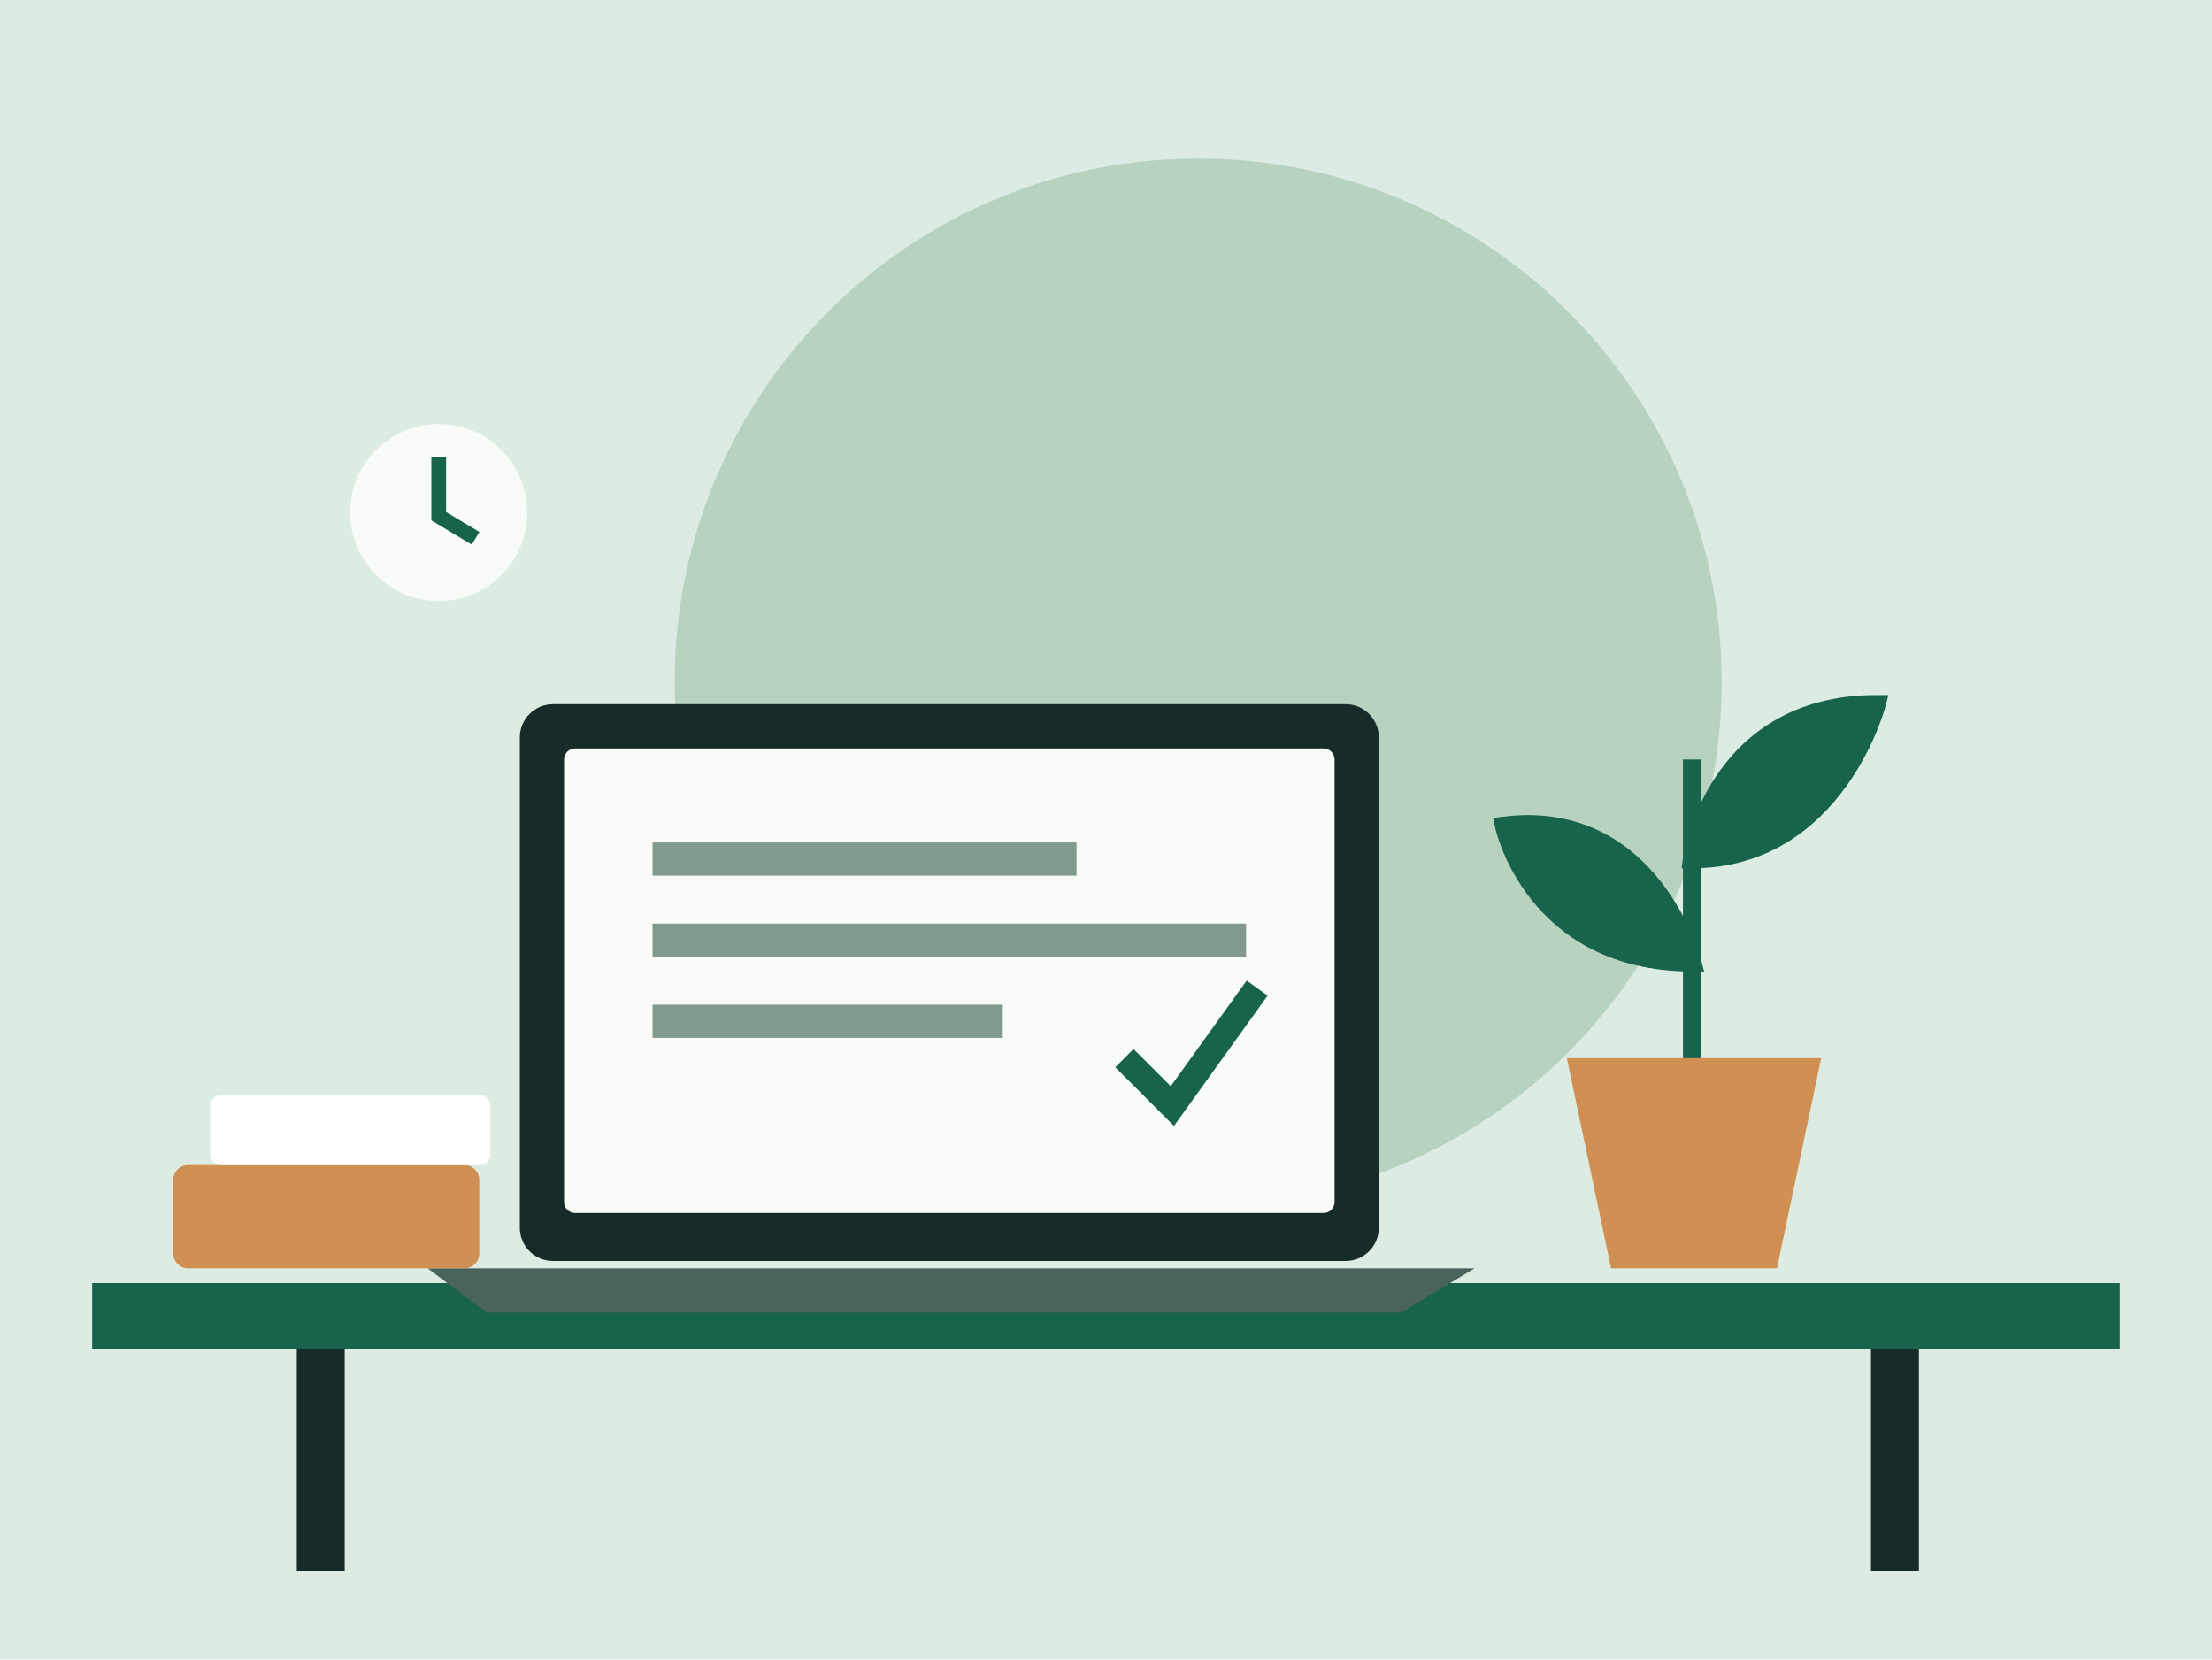
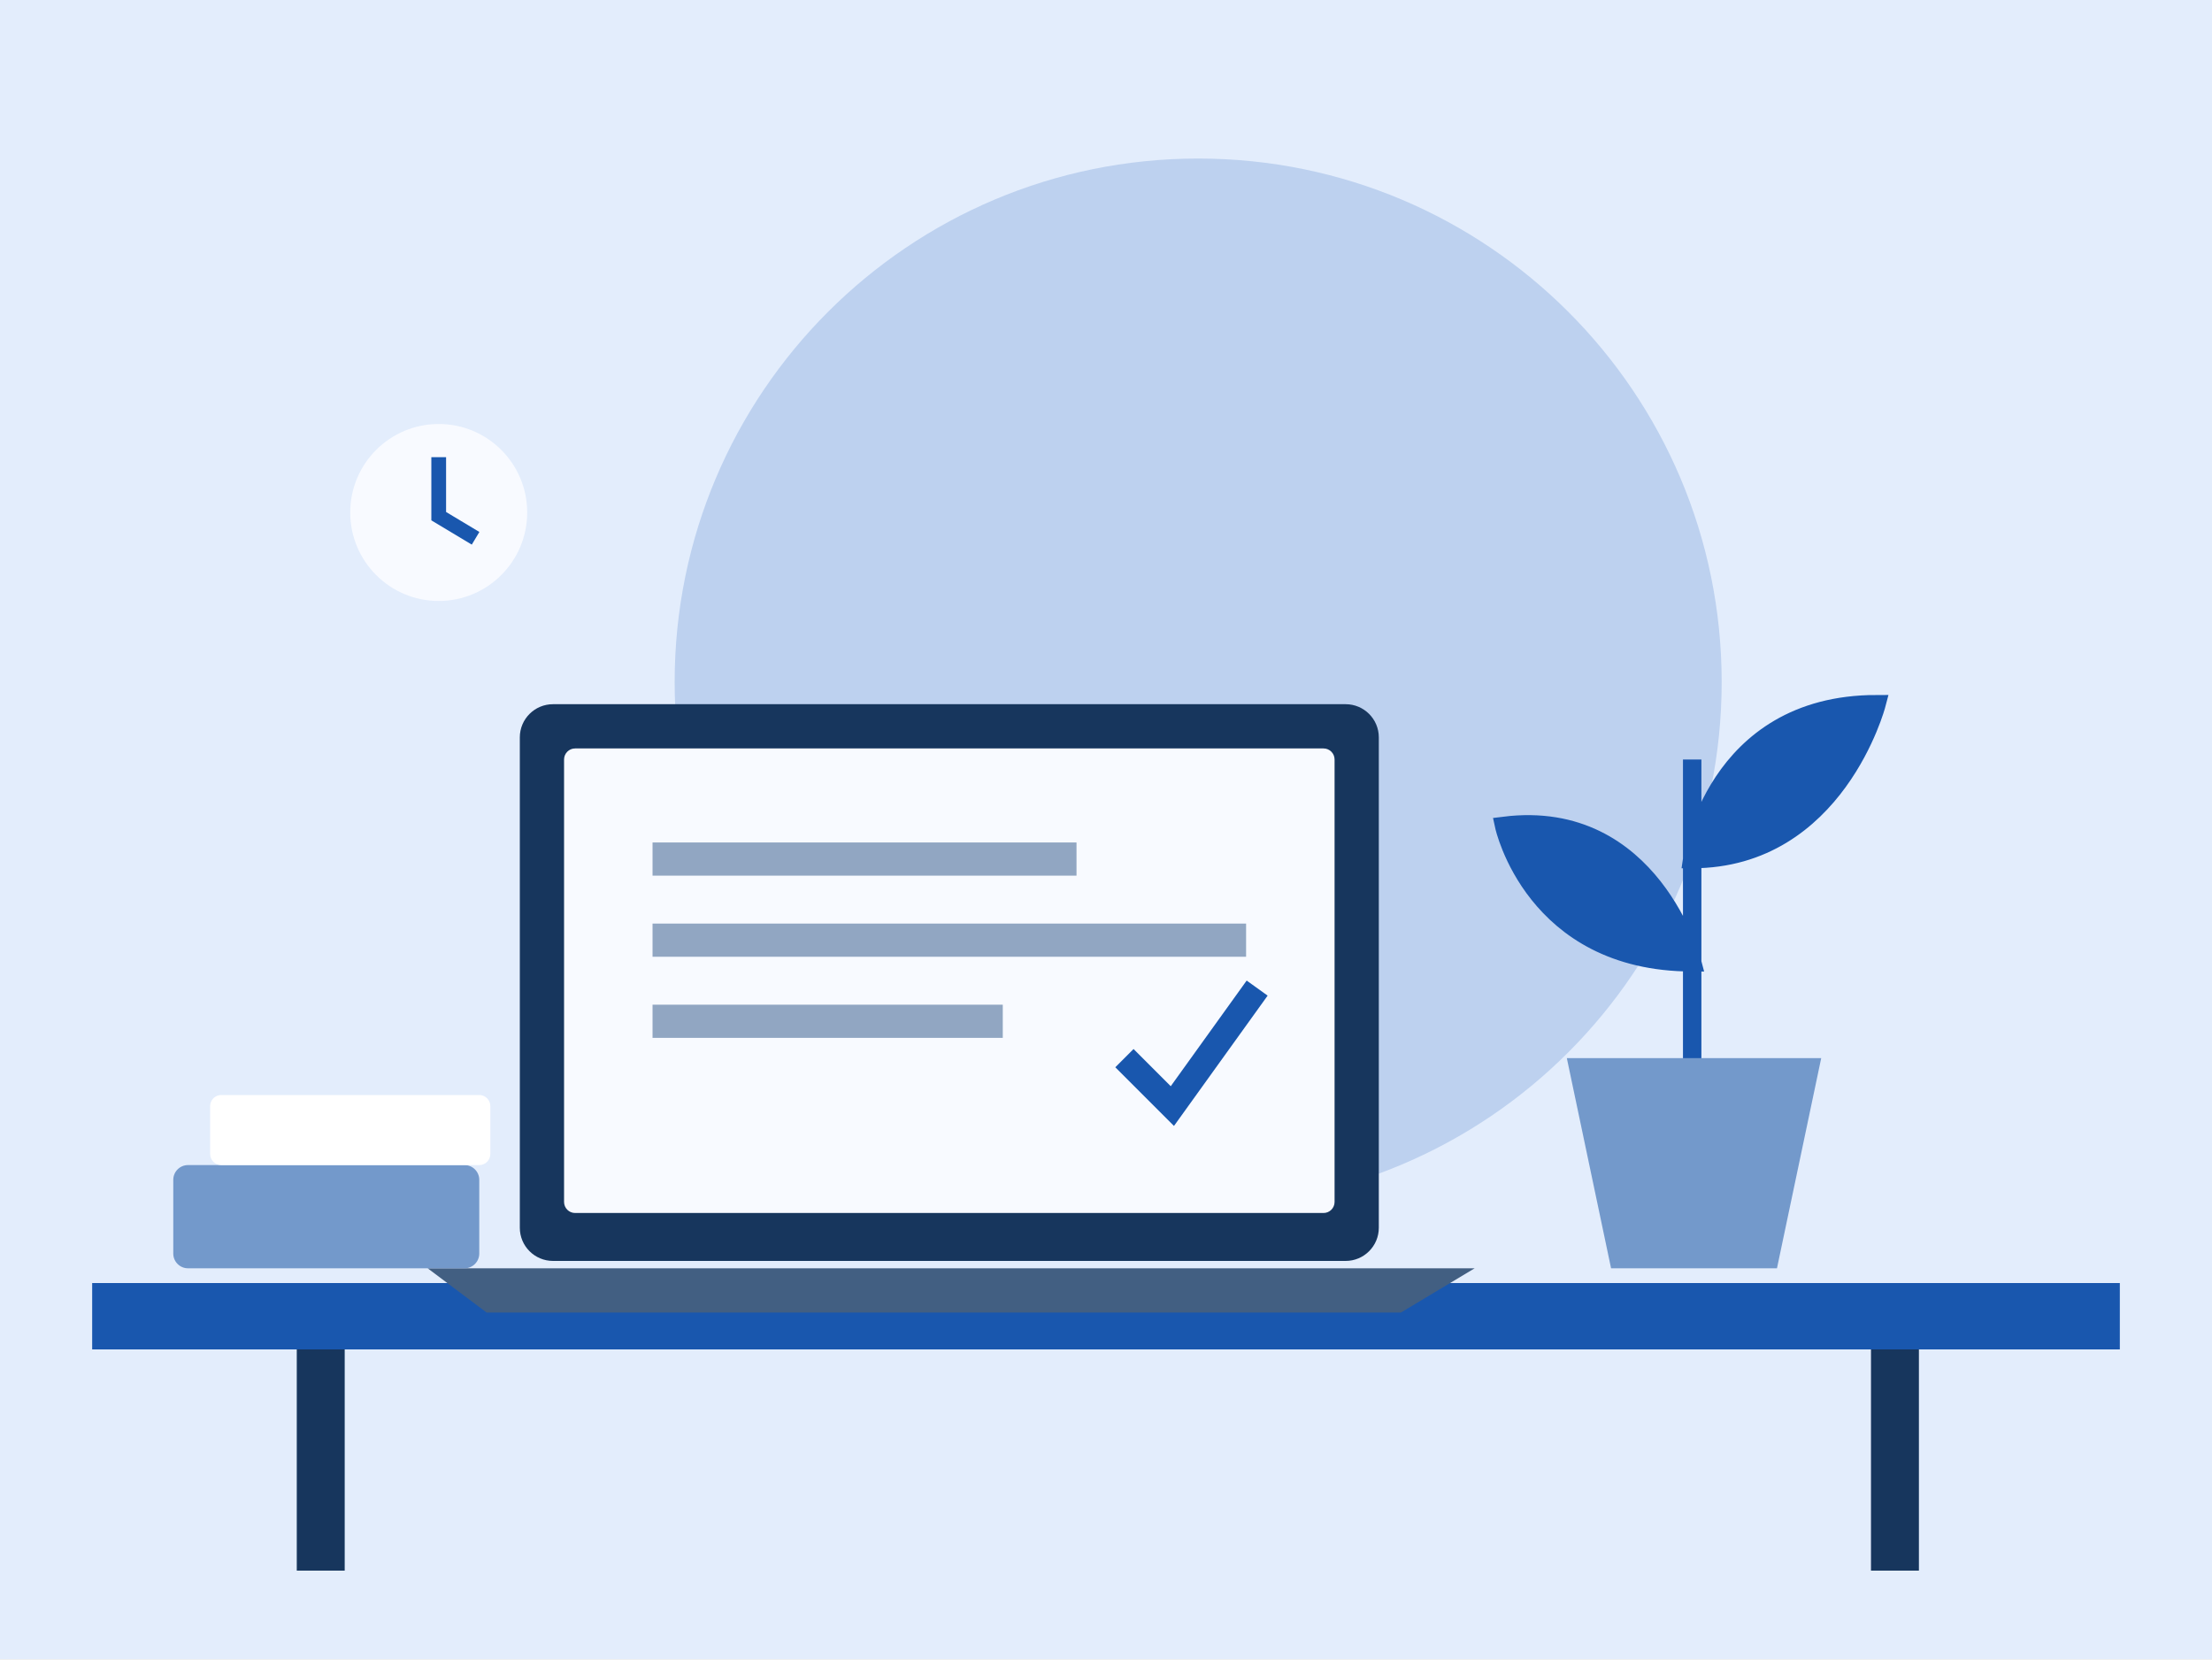
<svg xmlns="http://www.w3.org/2000/svg" width="600" height="450" viewBox="0 0 600 450">
-   <rect width="600" height="450" fill="#dcece3" />
-   <circle cx="325" cy="185" r="142" fill="#b7d3bf" />
-   <path d="M25 348h550v18H25z" fill="#17634c" />
-   <path d="M87 366v60m427-60v60" stroke="#172c29" stroke-width="13" />
-   <rect x="141" y="191" width="233" height="151" rx="9" fill="#172c29" />
-   <rect x="153" y="203" width="209" height="126" rx="3" fill="#f9fbf8" />
-   <path d="M177 233h115m-115 22h161m-161 22h95" stroke="#82998e" stroke-width="9" />
-   <path d="m305 287 13 13 23-32" fill="none" stroke="#17634c" stroke-width="7" />
-   <path d="M116 344h284l-20 12H132z" fill="#4b635d" />
-   <rect x="47" y="316" width="83" height="28" rx="4" fill="#d09053" />
+   <rect width="600" height="450" fill="#e3edfc" />
+   <circle cx="325" cy="185" r="142" fill="#bdd1ef" />
+   <path d="M25 348h550v18H25z" fill="#1957ae" />
+   <path d="M87 366v60m427-60v60" stroke="#17365d" stroke-width="13" />
+   <rect x="141" y="191" width="233" height="151" rx="9" fill="#17365d" />
+   <rect x="153" y="203" width="209" height="126" rx="3" fill="#f8faff" />
+   <path d="M177 233h115m-115 22h161m-161 22h95" stroke="#91a6c2" stroke-width="9" />
+   <path d="m305 287 13 13 23-32" fill="none" stroke="#1957ae" stroke-width="7" />
+   <path d="M116 344h284l-20 12H132z" fill="#425f82" />
+   <rect x="47" y="316" width="83" height="28" rx="4" fill="#7399cb" />
  <rect x="57" y="297" width="76" height="19" rx="3" fill="#fff" />
-   <path d="M459 301v-95m0 55c-43 0-51-37-51-37 40-5 51 37 51 37zm0-28c39 0 50-42 50-42-44 0-50 42-50 42z" fill="#17634c" stroke="#17634c" stroke-width="5" />
-   <path d="m425 287 12 57h45l12-57" fill="#d09053" />
-   <circle cx="119" cy="139" r="24" fill="#f9fbf8" />
-   <path d="M119 124v16l10 6" fill="none" stroke="#17634c" stroke-width="4" />
+   <path d="M459 301v-95m0 55c-43 0-51-37-51-37 40-5 51 37 51 37zm0-28c39 0 50-42 50-42-44 0-50 42-50 42z" fill="#1957ae" stroke="#1957ae" stroke-width="5" />
+   <path d="m425 287 12 57h45l12-57" fill="#7399cb" />
+   <circle cx="119" cy="139" r="24" fill="#f8faff" />
+   <path d="M119 124v16l10 6" fill="none" stroke="#1957ae" stroke-width="4" />
</svg>
